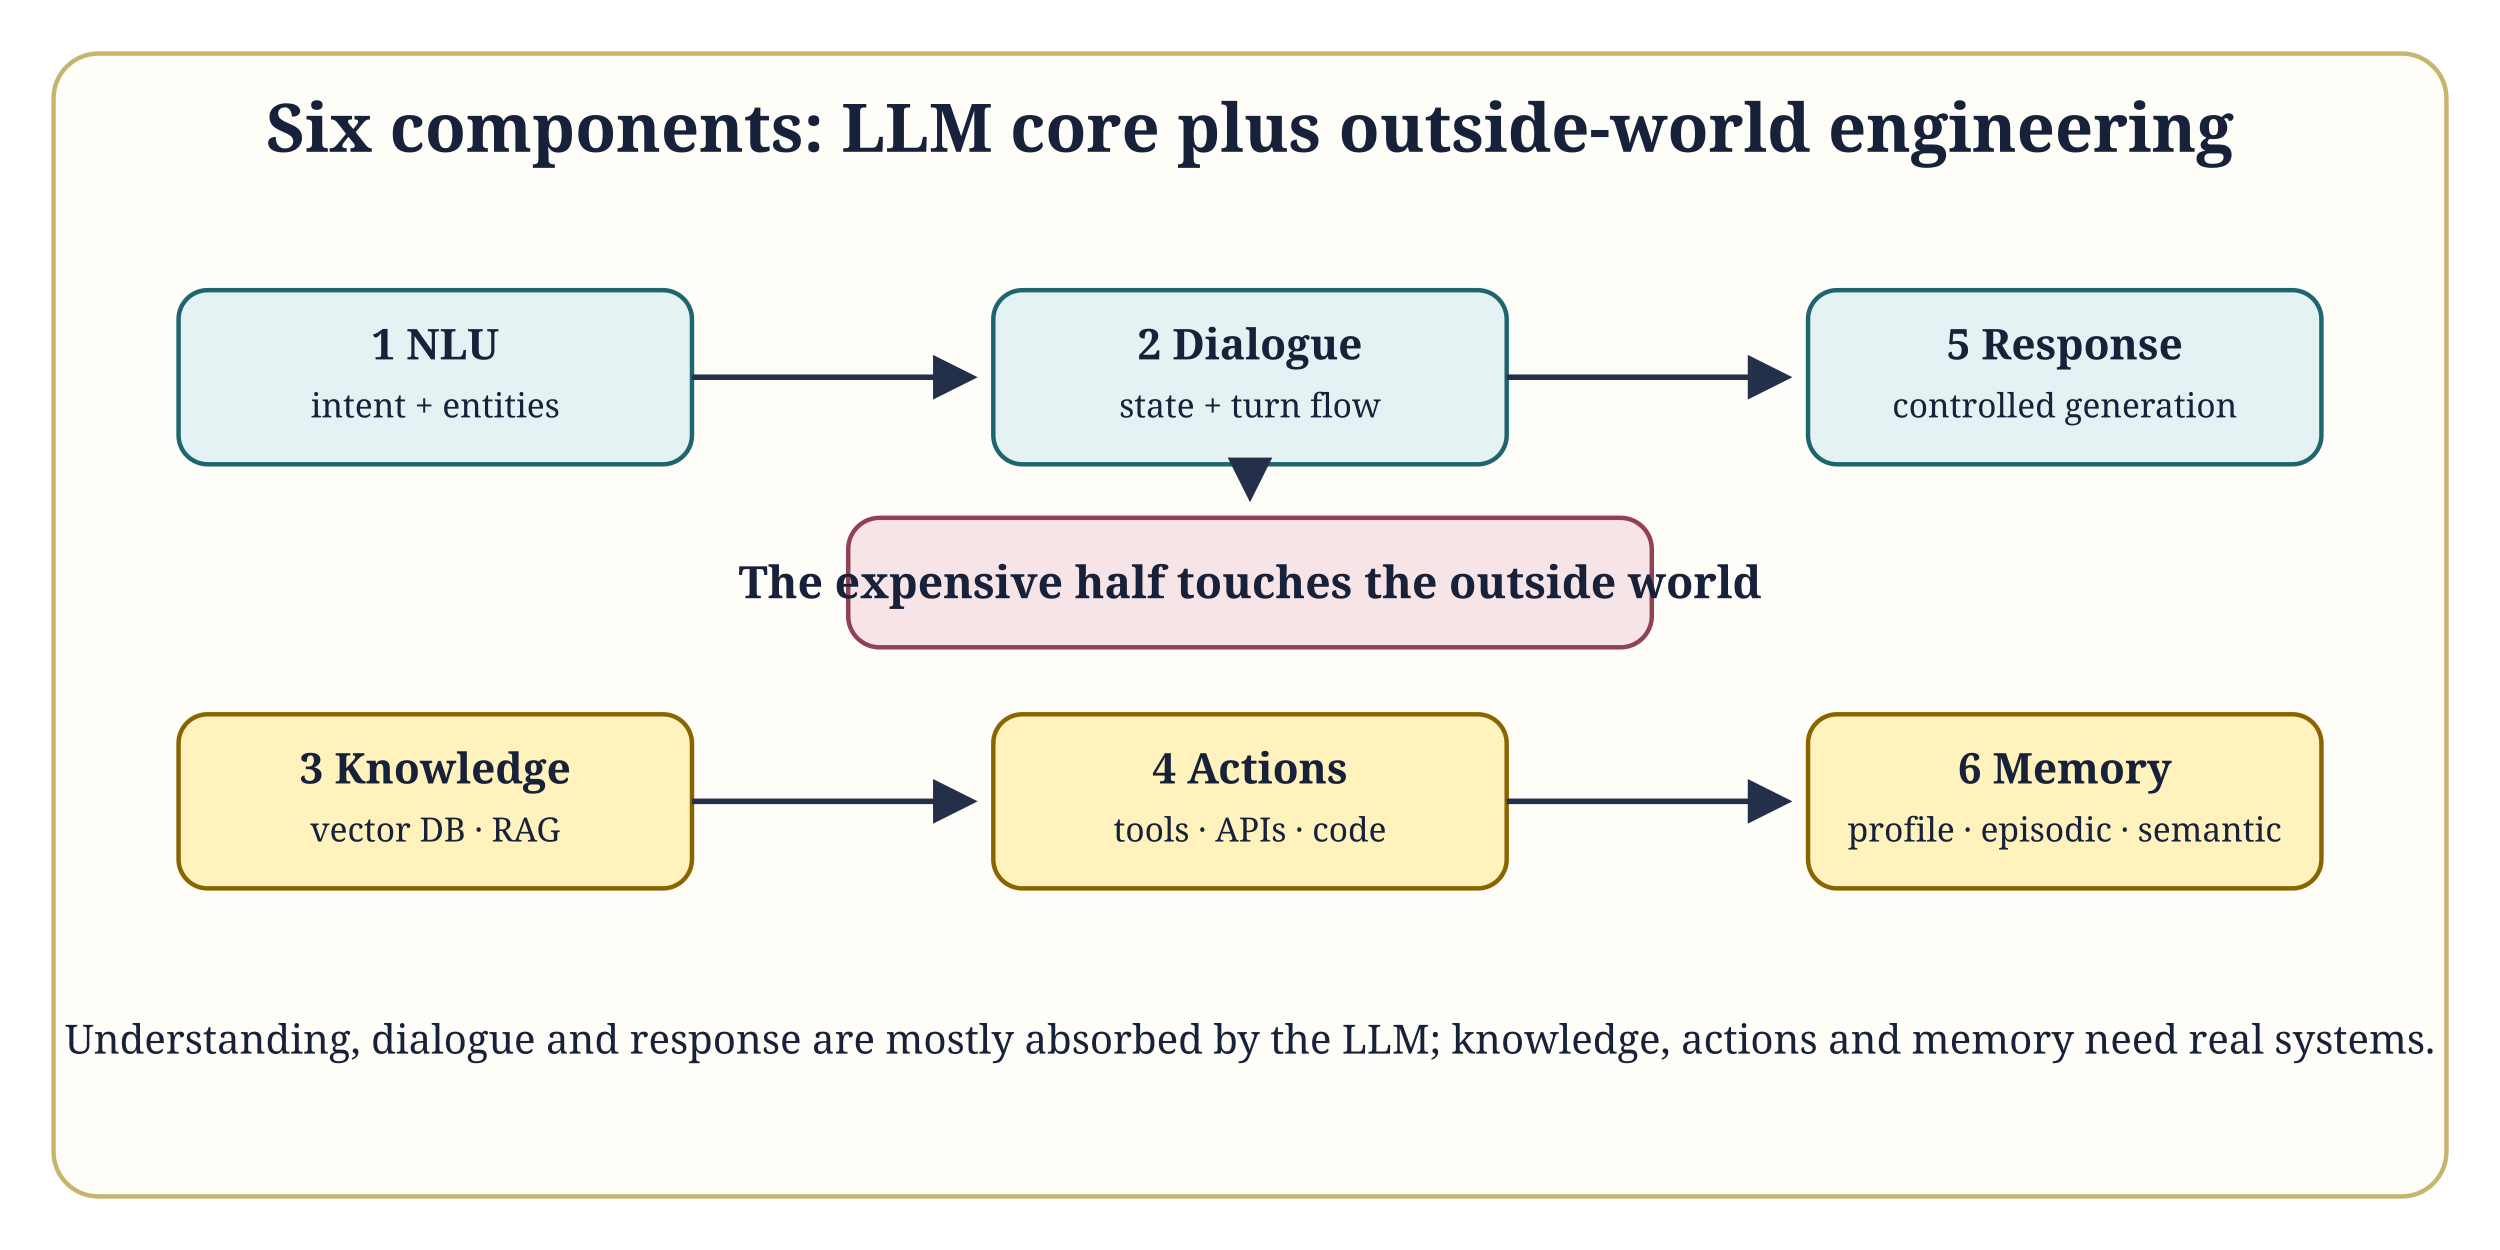
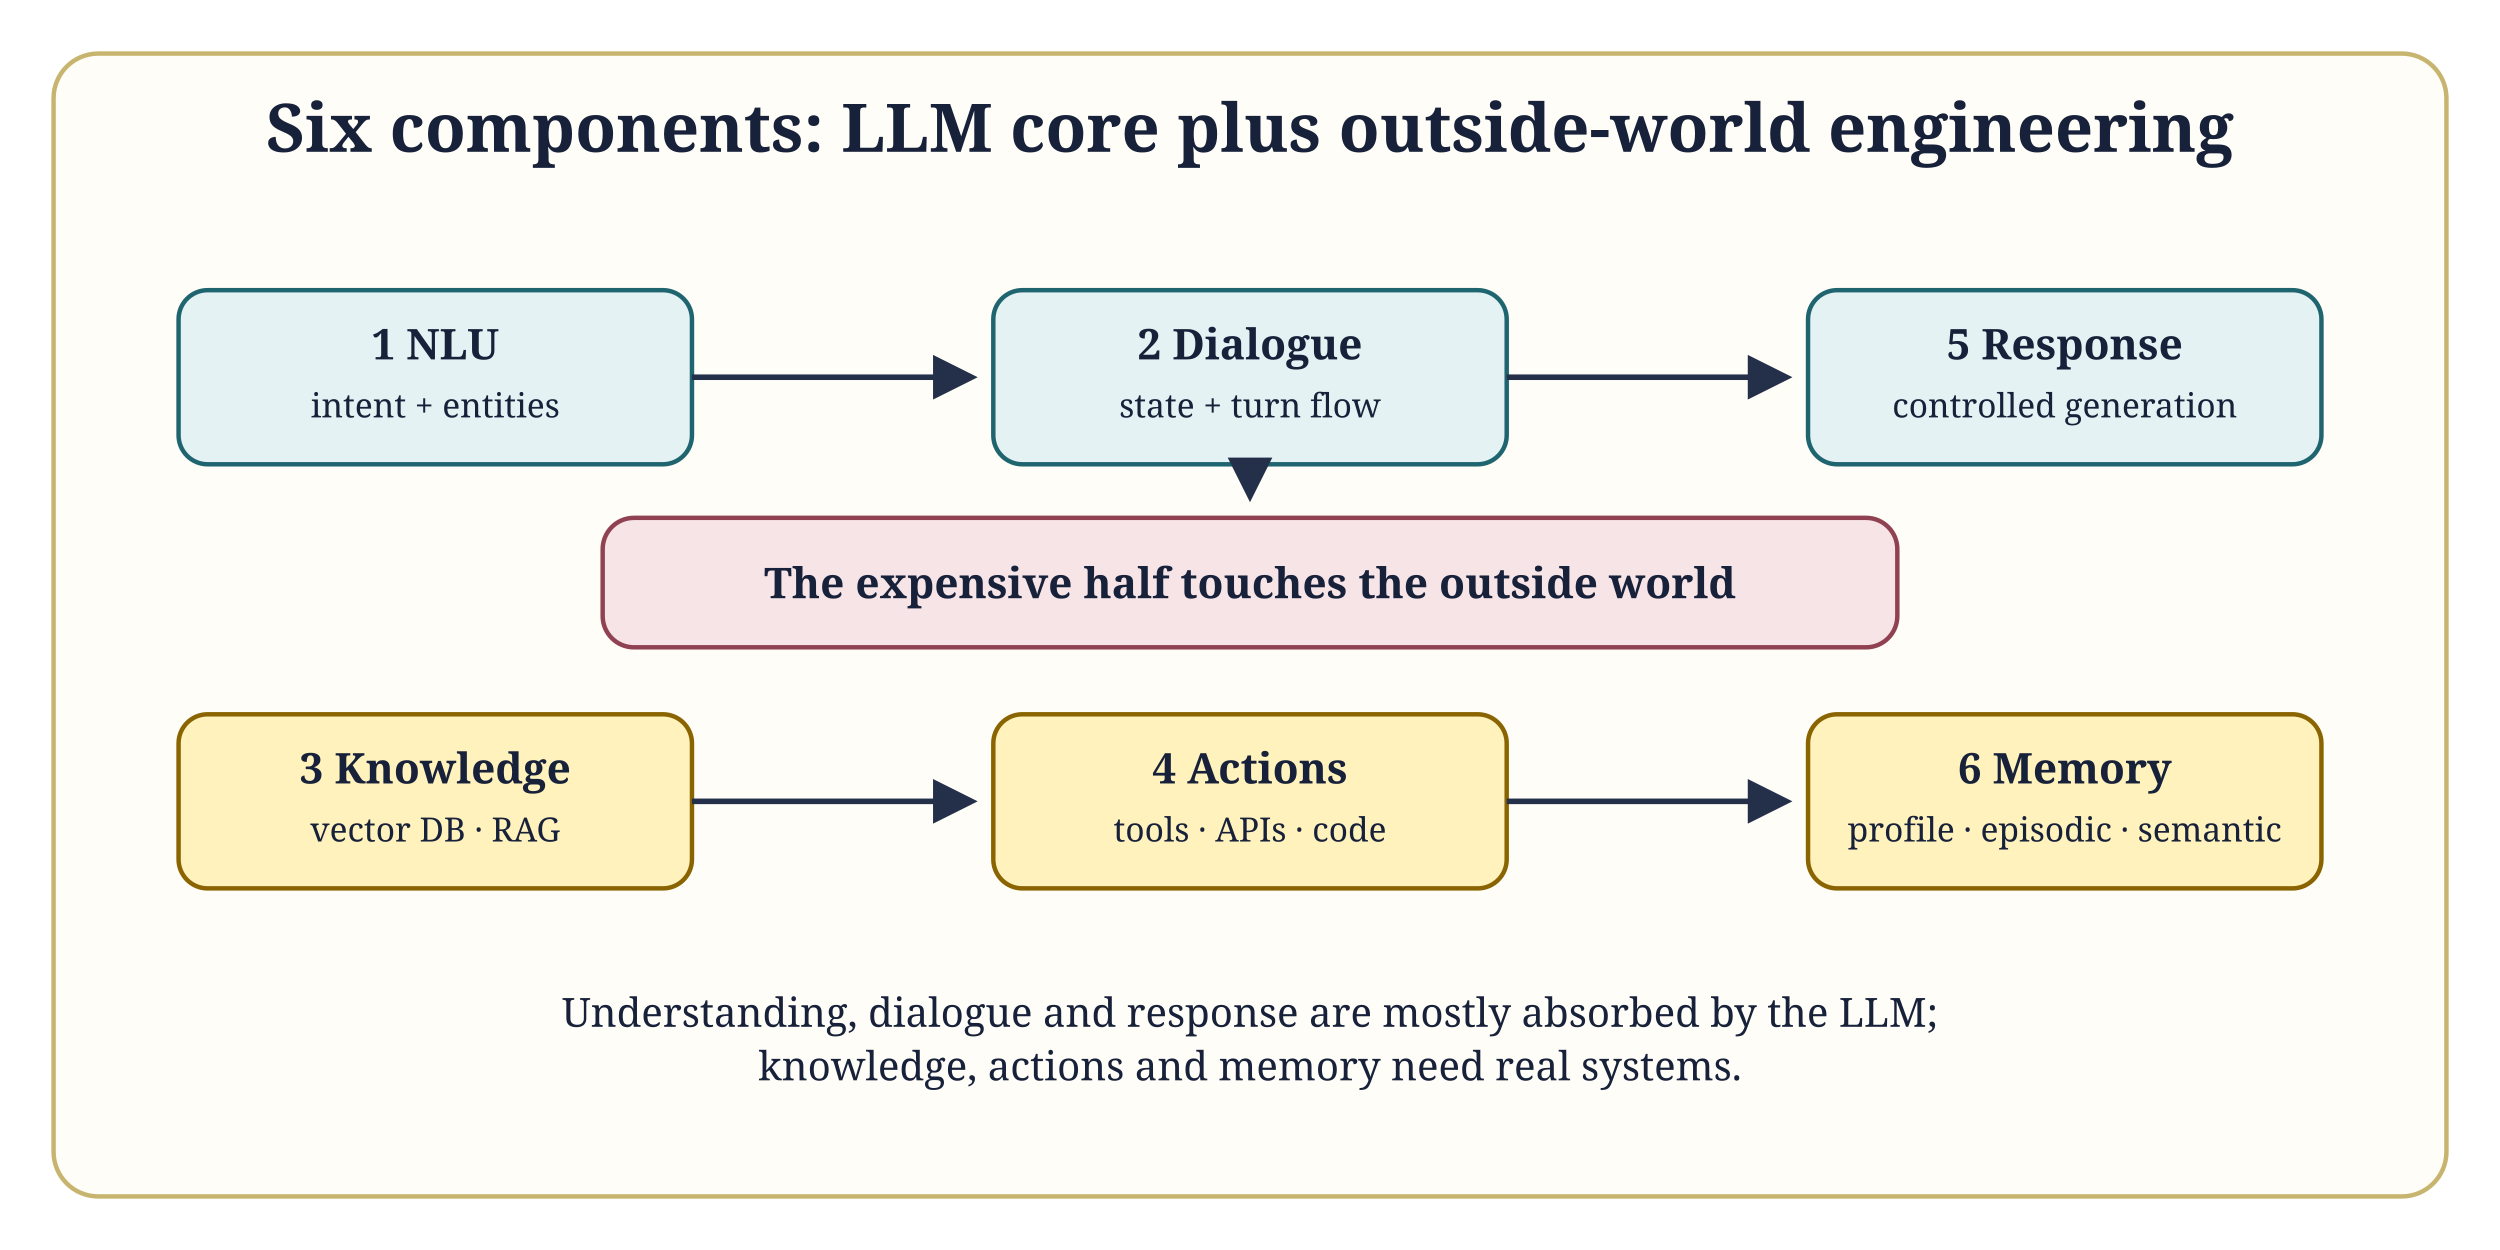
<svg xmlns="http://www.w3.org/2000/svg" viewBox="0 0 1120 560" role="img" aria-labelledby="title desc">
  <defs>
    <marker id="a" viewBox="0 0 10 10" refX="8.5" refY="5" markerWidth="8" markerHeight="8" orient="auto">
      <path d="M0 0L10 5L0 10z" fill="#24304a" />
    </marker>
  </defs>
  <rect x="24" y="24" width="1072" height="512" rx="20" fill="#fffdf7" stroke="#c7b56f" stroke-width="2" />
  <text x="560" y="68" text-anchor="middle" font-family="Georgia,serif" font-size="30" font-weight="700" fill="#17213a">Six components: LLM core plus outside-world engineering</text>
  <g font-family="Georgia,serif" fill="#17213a">
    <rect x="80" y="130" width="230" height="78" rx="13" fill="#e4f2f4" stroke="#1f6570" stroke-width="2" />
    <text x="195" y="161" text-anchor="middle" font-size="19" font-weight="700">1 NLU</text>
    <text x="195" y="187" text-anchor="middle" font-size="15">intent + entities</text>
    <rect x="445" y="130" width="230" height="78" rx="13" fill="#e4f2f4" stroke="#1f6570" stroke-width="2" />
    <text x="560" y="161" text-anchor="middle" font-size="19" font-weight="700">2 Dialogue</text>
    <text x="560" y="187" text-anchor="middle" font-size="15">state + turn flow</text>
    <rect x="810" y="130" width="230" height="78" rx="13" fill="#e4f2f4" stroke="#1f6570" stroke-width="2" />
    <text x="925" y="161" text-anchor="middle" font-size="19" font-weight="700">5 Response</text>
    <text x="925" y="187" text-anchor="middle" font-size="15">controlled generation</text>
    <rect x="80" y="320" width="230" height="78" rx="13" fill="#fff2bd" stroke="#8a6400" stroke-width="2" />
    <text x="195" y="351" text-anchor="middle" font-size="19" font-weight="700">3 Knowledge</text>
    <text x="195" y="377" text-anchor="middle" font-size="15">vector DB · RAG</text>
    <rect x="445" y="320" width="230" height="78" rx="13" fill="#fff2bd" stroke="#8a6400" stroke-width="2" />
    <text x="560" y="351" text-anchor="middle" font-size="19" font-weight="700">4 Actions</text>
    <text x="560" y="377" text-anchor="middle" font-size="15">tools · APIs · code</text>
    <rect x="810" y="320" width="230" height="78" rx="13" fill="#fff2bd" stroke="#8a6400" stroke-width="2" />
    <text x="925" y="351" text-anchor="middle" font-size="19" font-weight="700">6 Memory</text>
    <text x="925" y="377" text-anchor="middle" font-size="15">profile · episodic · semantic</text>
-     <rect x="380" y="232" width="360" height="58" rx="14" fill="#f7e4e7" stroke="#914252" stroke-width="2" />
-     <text x="560" y="268" text-anchor="middle" font-size="20" font-weight="700">The expensive half touches the outside world</text>
-     <text x="560" y="472" text-anchor="middle" font-size="18">Understanding, dialogue and response are mostly absorbed by the LLM; knowledge, actions and memory need real systems.</text>
+     <rect x="270" y="232" width="580" height="58" rx="14" fill="#f7e4e7" stroke="#914252" stroke-width="2" />
+     <text x="560" y="268" text-anchor="middle" font-size="19" font-weight="700">The expensive half touches the outside world</text>
+     <text x="560" y="460" text-anchor="middle" font-size="18">Understanding, dialogue and response are mostly absorbed by the LLM;</text>
+     <text x="560" y="484" text-anchor="middle" font-size="18">knowledge, actions and memory need real systems.</text>
  </g>
  <g stroke="#24304a" stroke-width="2.5" fill="none" marker-end="url(#a)">
    <line x1="310" y1="169" x2="435" y2="169" />
    <line x1="675" y1="169" x2="800" y2="169" />
    <path d="M560 208 L560 222" />
    <line x1="310" y1="359" x2="435" y2="359" />
    <line x1="675" y1="359" x2="800" y2="359" />
  </g>
</svg>
